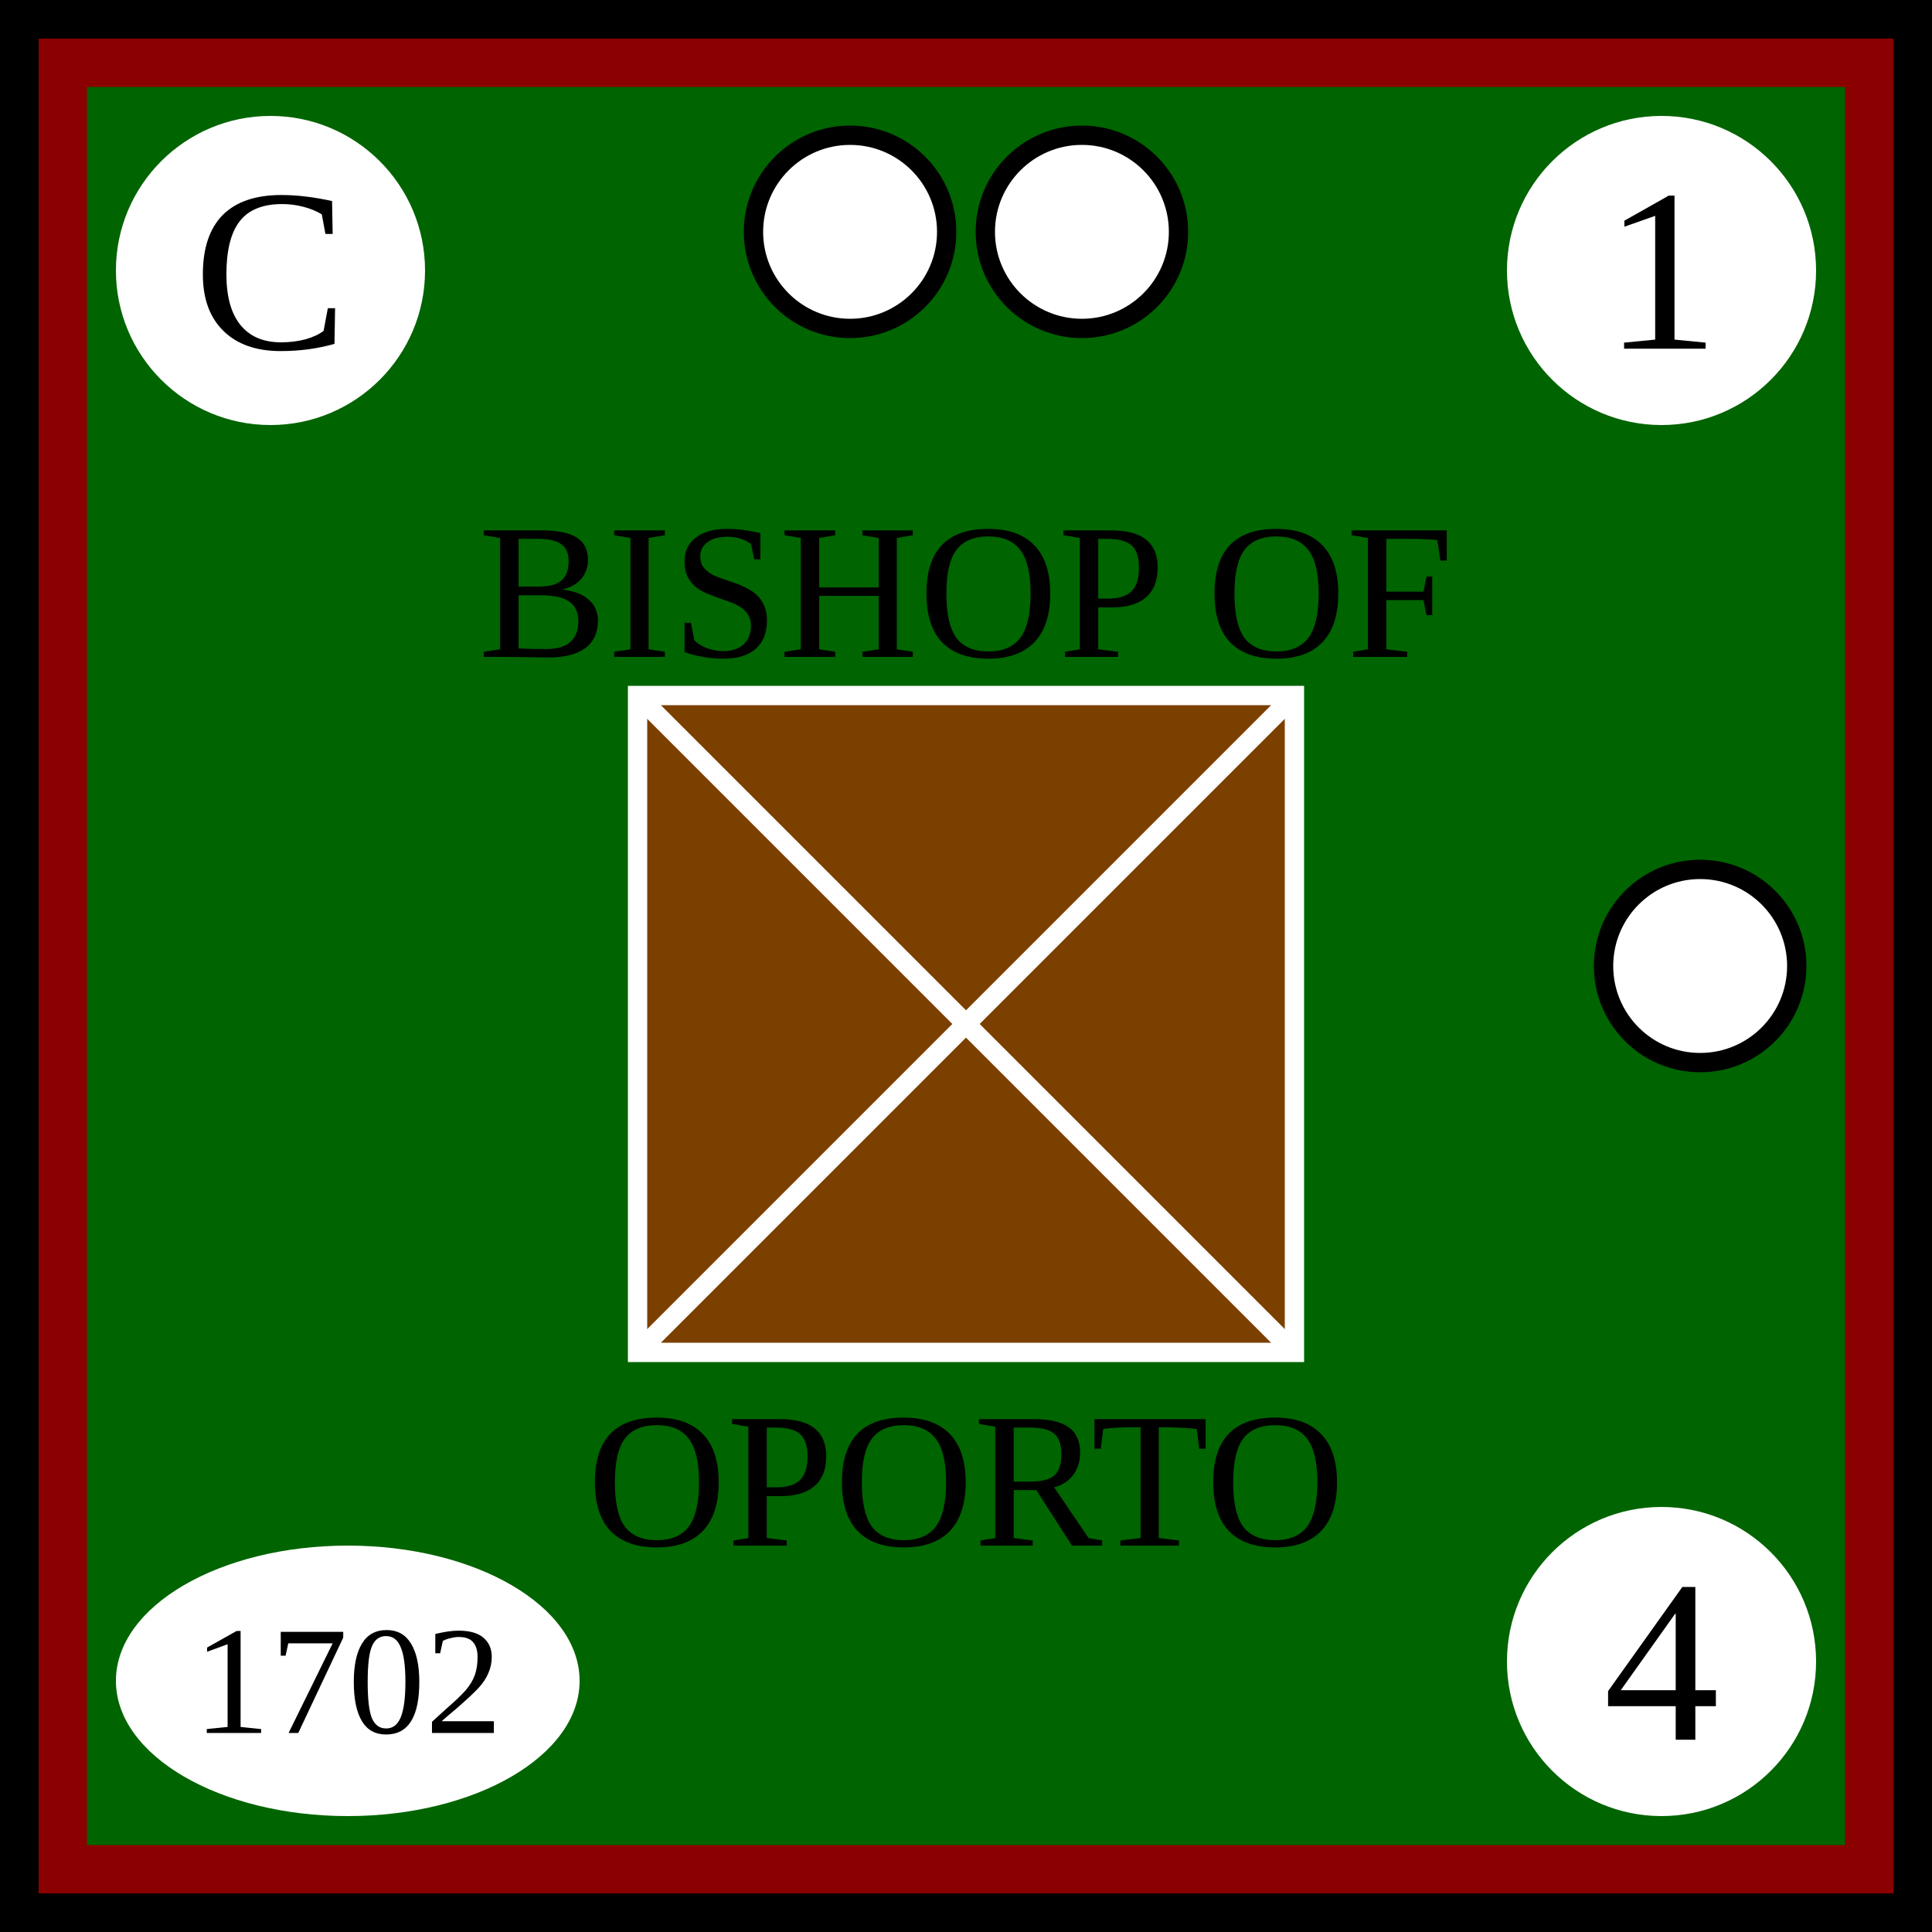
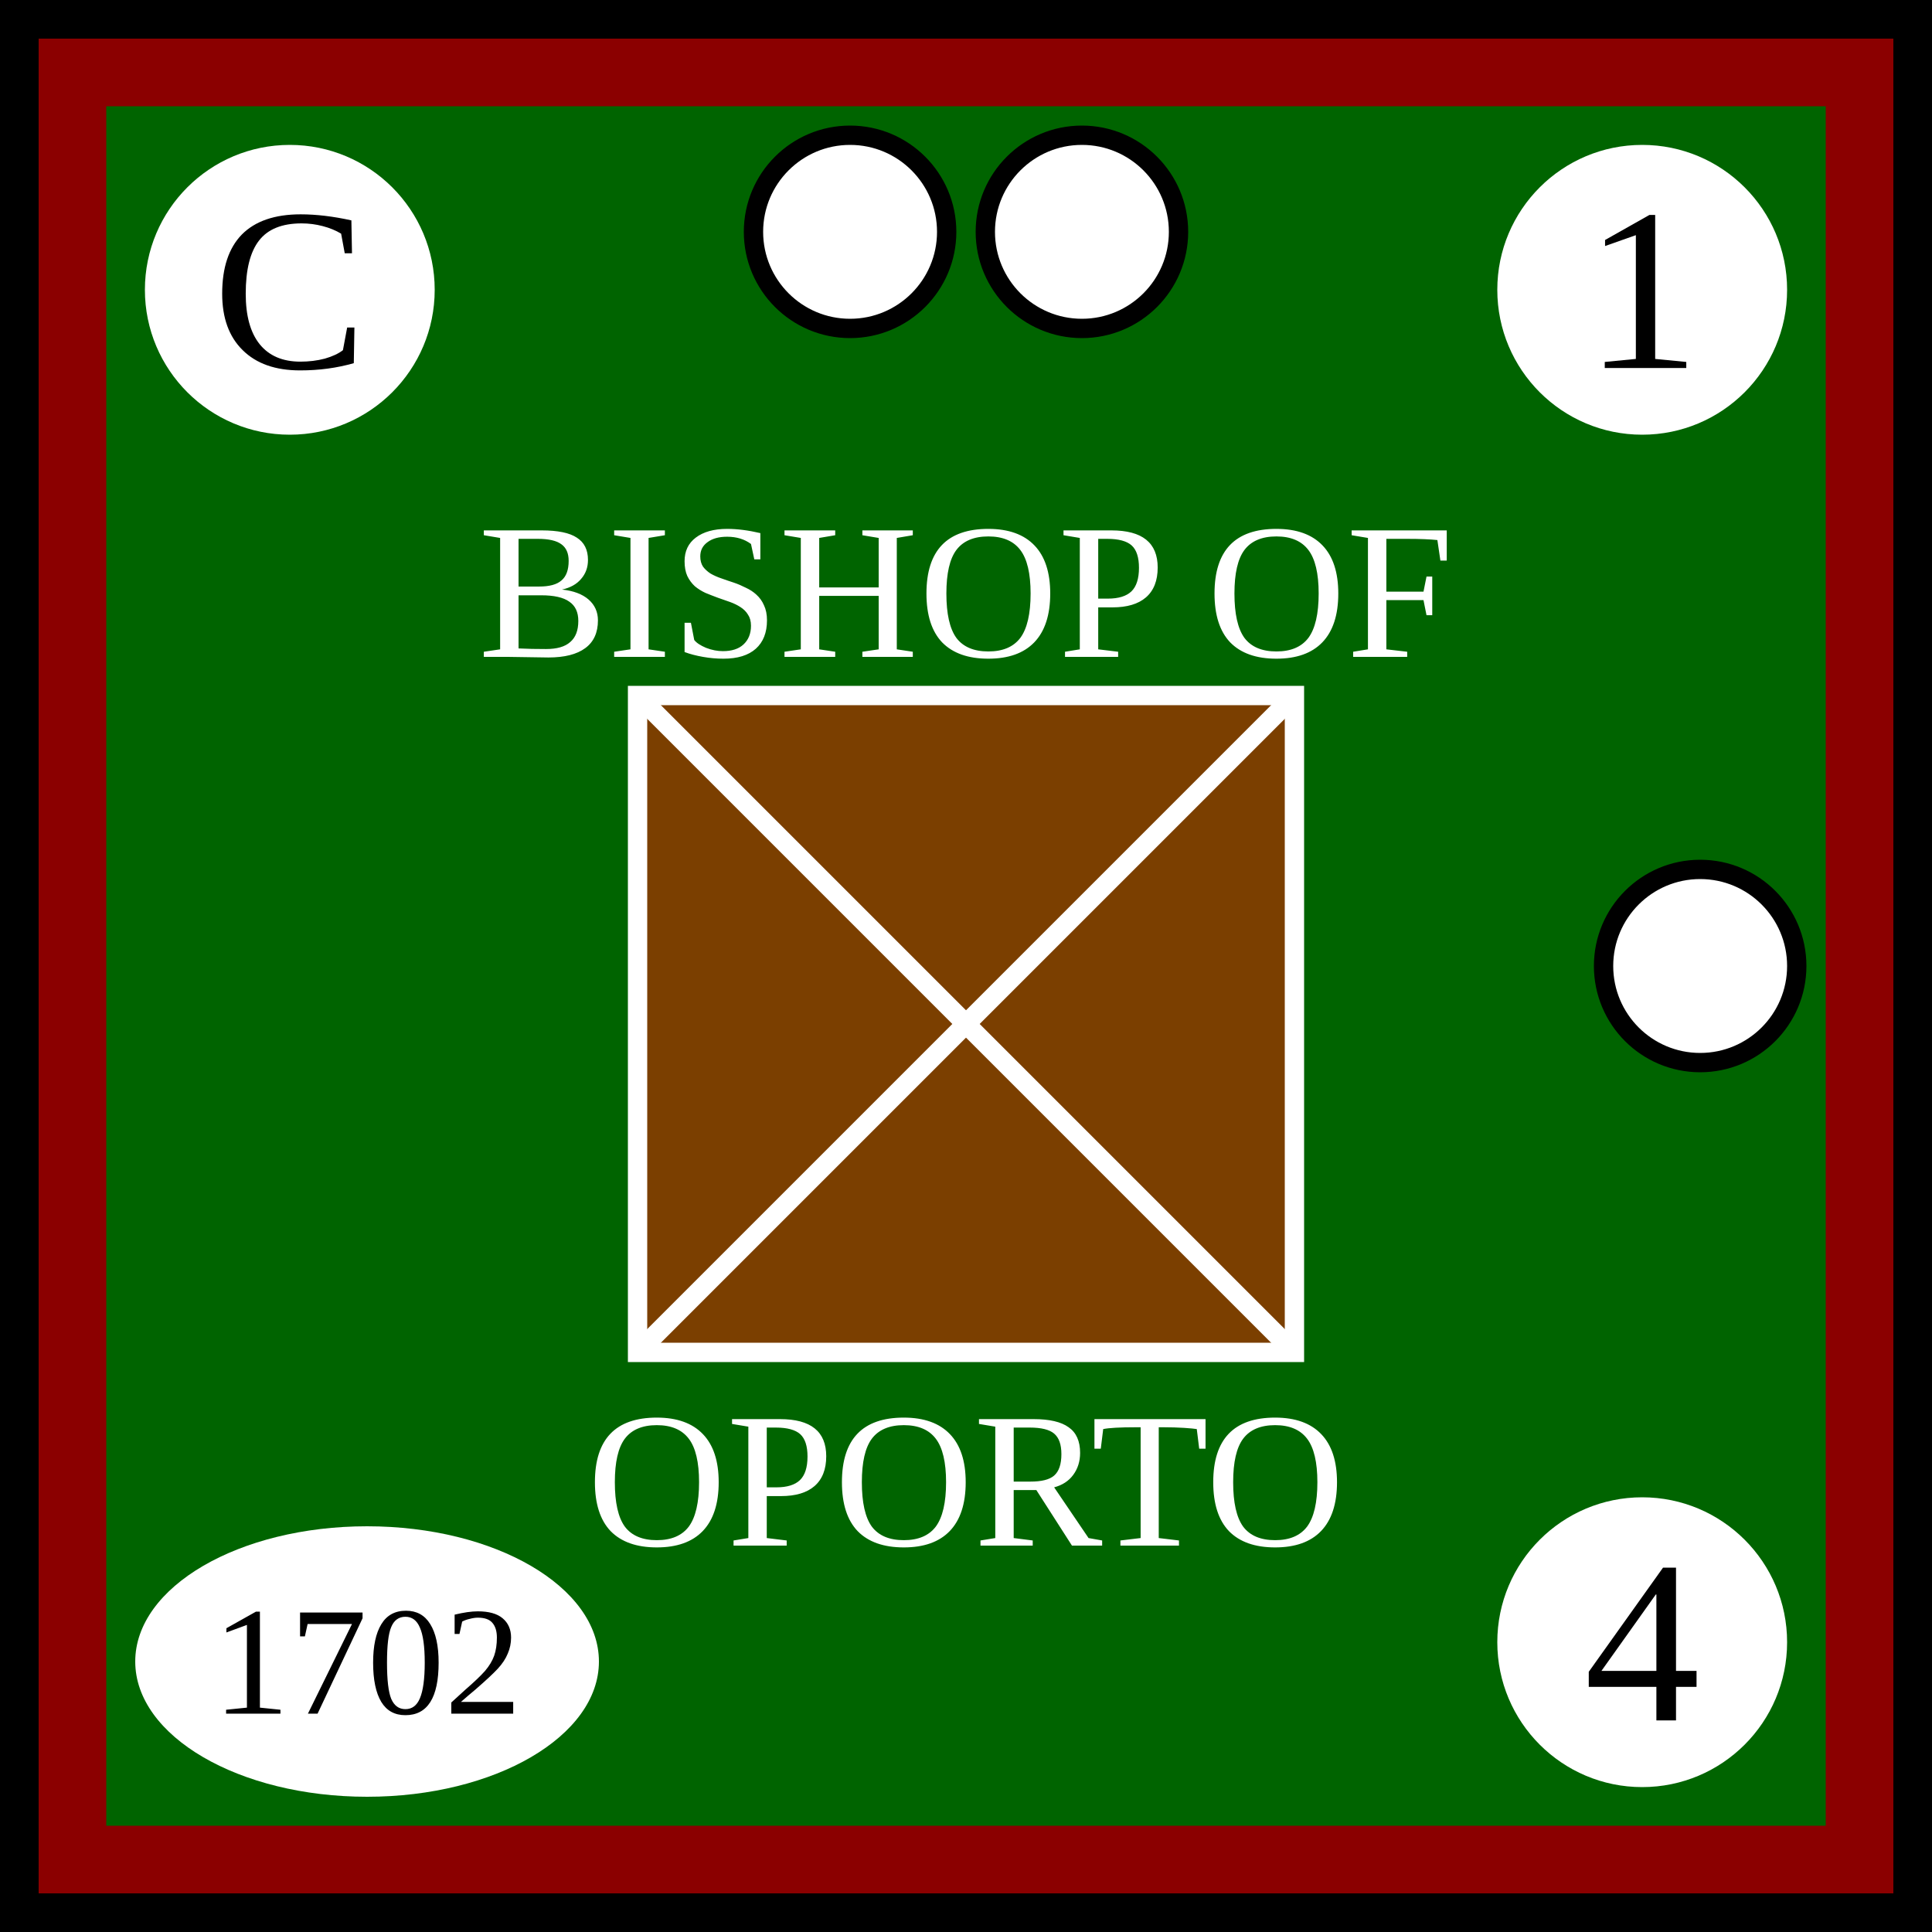
- <svg xmlns="http://www.w3.org/2000/svg" width="100" height="100">
-   <g id="background">
-     <rect id="portuguese_background" width="100%" height="100%" fill="darkgreen" stroke="darkred" stroke-width="9" />
-   </g>
-   <g id="border" stroke="black" stroke-width="2">
-     <line x1="0" y1="1%" x2="100%" y2="1%" />
-     <line x1="1%" y1="1%" x2="1%" y2="100%" />
-     <line x1="0" y1="99%" x2="100%" y2="99%" />
-     <line x1="99%" y1="1%" x2="99%" y2="100%" />
-   </g>
+ <svg xmlns="http://www.w3.org/2000/svg" viewBox="0 0 100 100" width="100" height="100">
+   <defs>
+     <rect id="background" width="100" height="100" fill="darkgreen" stroke="darkred" stroke-width="11" />
+     <g id="border" stroke="black" stroke-width="2">
+       <line x1="0" y1="1" x2="100" y2="1" />
+       <line x1="1" y1="1" x2="1" y2="100" />
+       <line x1="0" y1="99" x2="100" y2="99" />
+       <line x1="99" y1="1" x2="99" y2="100" />
+     </g>
+     <clipPath id="block">
+       <use href="#background" />
+     </clipPath>
+   </defs>
+   <use href="#background" clip-path="url(#block)" />
+   <use href="#border" clip-path="url(#block)" />
  <g id="symbol" text-anchor="middle">
-     <text x="50%" y="34" font-size="10">BISHOP OF</text>
-     <text x="50%" y="80" font-size="10">OPORTO</text>
+     <text x="50" y="34" font-size="10" fill="white">BISHOP OF</text>
+     <text x="50" y="80" font-size="10" fill="white">OPORTO</text>
    <rect x="33" y="36" width="34" height="34" fill="rgb(123, 63, 0)" stroke="white" />
    <line x1="33" y1="36" x2="67" y2="70" stroke="white" />
    <line x1="33" y1="70" x2="67" y2="36" stroke="white" />
  </g>
  <g id="attributes" text-anchor="middle" dominant-baseline="central" font-size="12" fill="white">
    <g id="initiative">
-       <circle cx="14" cy="14" r="8" />
-       <text x="14" y="14" fill="black">C</text>
+       <circle cx="15" cy="15" r="7.5" />
+       <text x="15" y="15" fill="black">C</text>
    </g>
    <g id="firepower">
-       <circle cx="86" cy="14" r="8" />
-       <text x="86" y="14" fill="black">1</text>
+       <circle cx="85" cy="15" r="7.5" />
+       <text x="85" y="15" fill="black">1</text>
    </g>
    <g id="movement">
-       <circle cx="86" cy="86" r="8" />
-       <text x="86" y="86" fill="black">4</text>
+       <circle cx="85" cy="85" r="7.5" />
+       <text x="85" y="85" fill="black">4</text>
    </g>
    <g id="arrival">
-       <ellipse cx="18" cy="87" rx="12" ry="7" fill="white" />
-       <text x="18" y="87" font-size="8" fill="black">1702</text>
+       <ellipse cx="19" cy="86" rx="12" ry="7" fill="white" />
+       <text x="19" y="86" font-size="8" fill="black">1702</text>
    </g>
  </g>
  <g id="pips" stroke="black" fill="white">
    <g id="strength2">
      <circle id="bottomleft" cx="44" cy="12" r="5" />
      <circle id="bottomright" cx="56" cy="12" r="5" />
    </g>
    <g id="strength1">
      <circle id="leftcenter" cx="88" cy="50" r="5" />
    </g>
  </g>
</svg>
